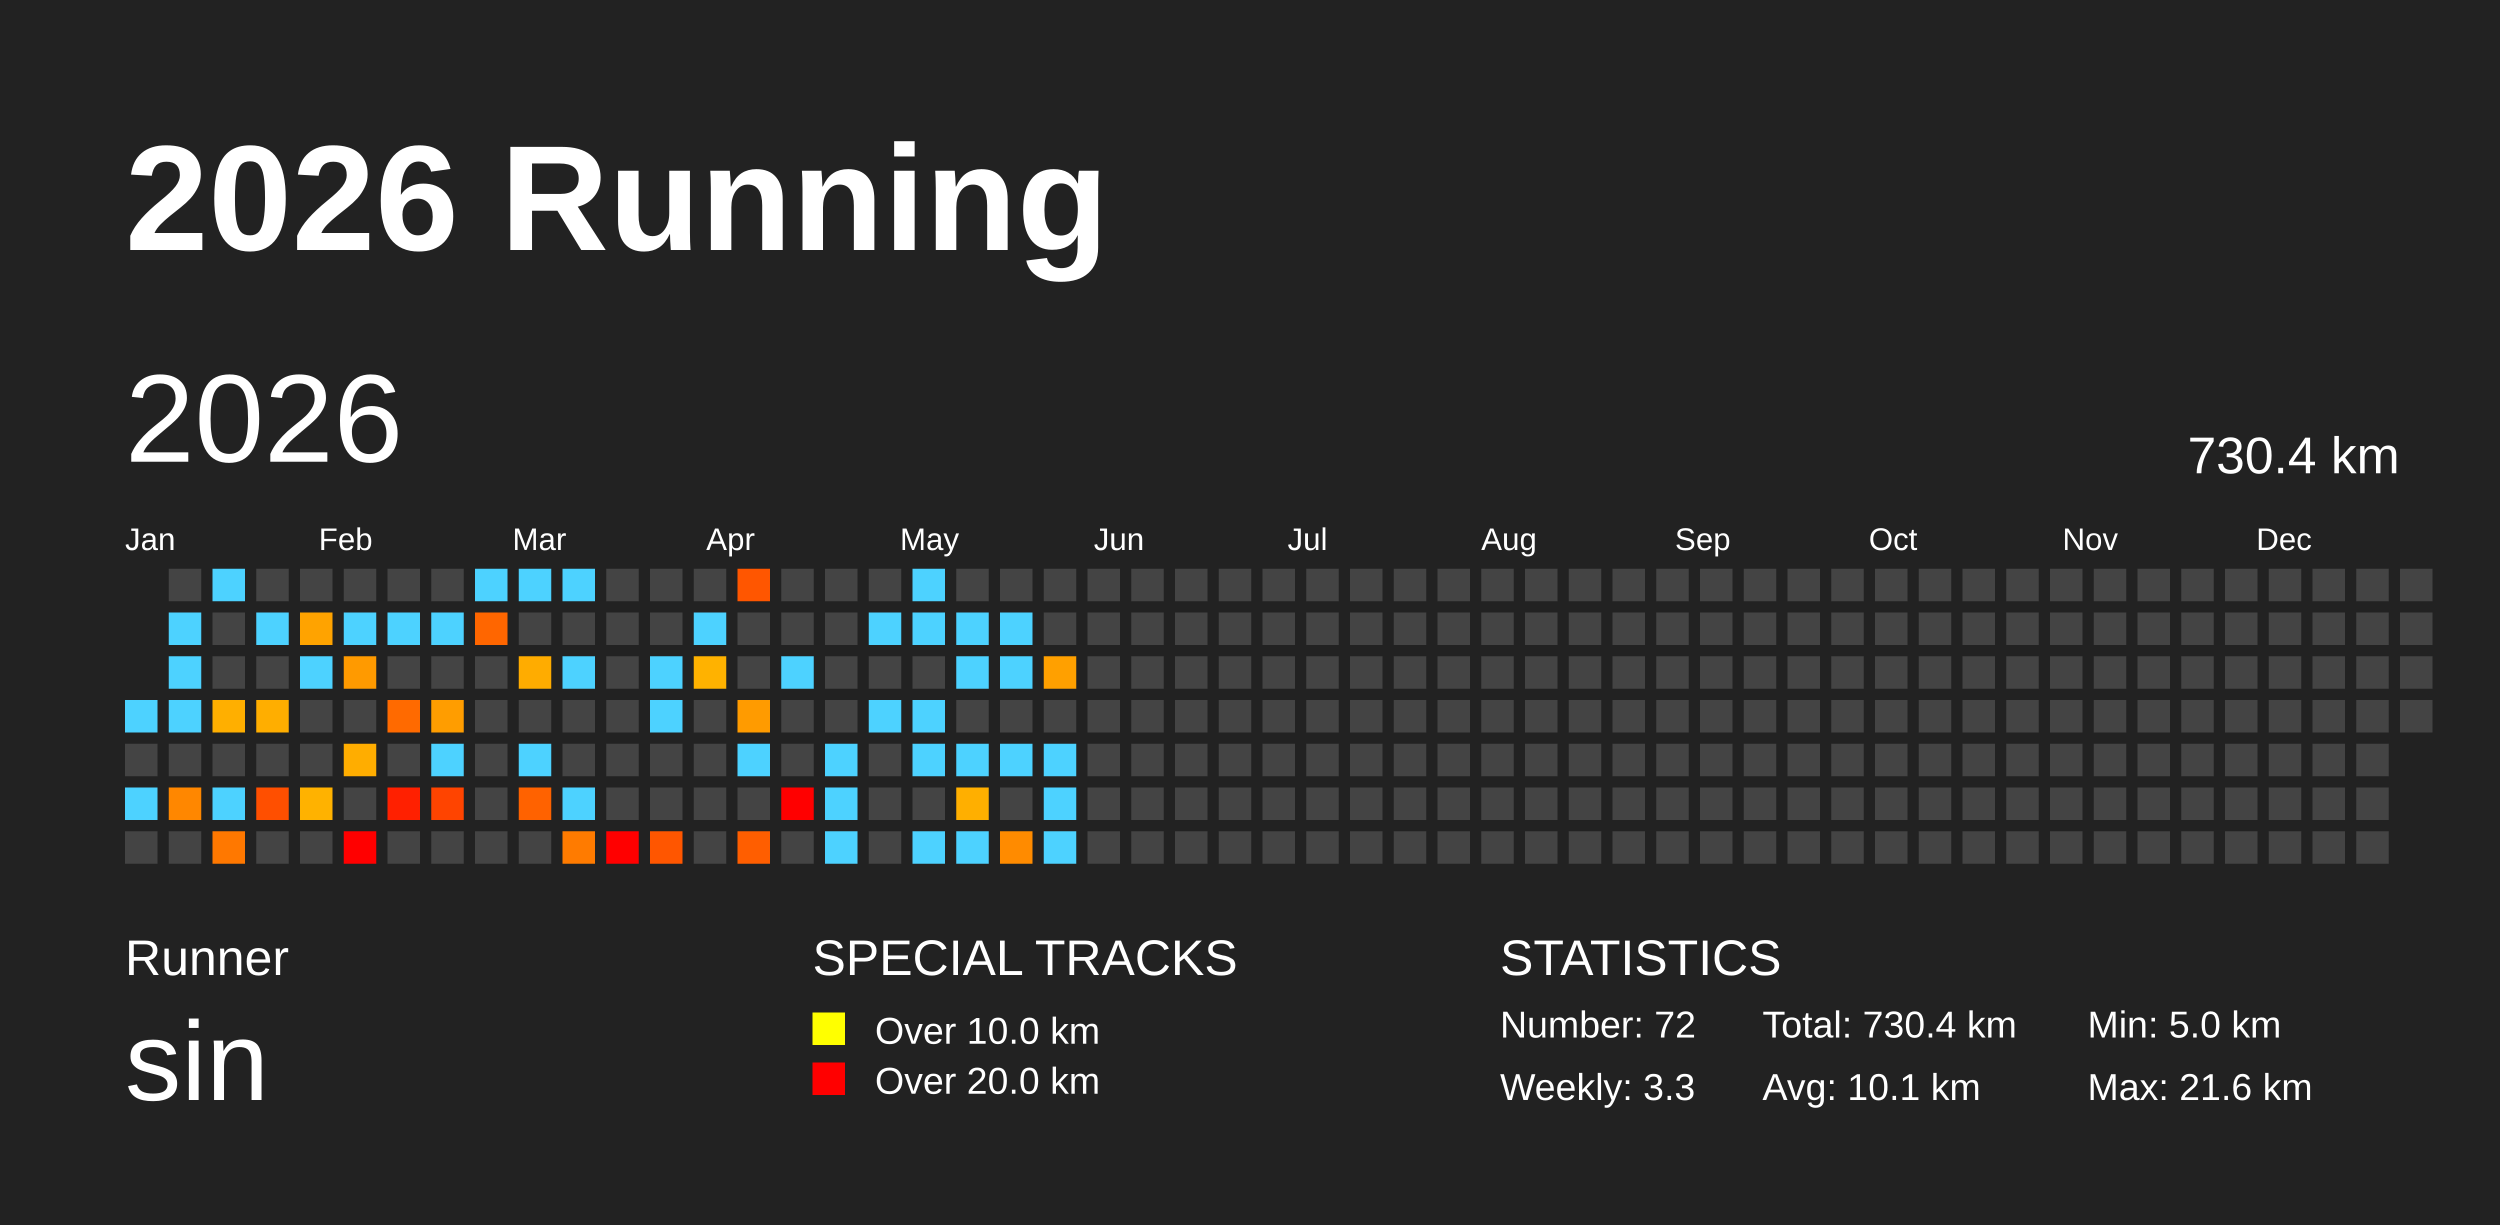
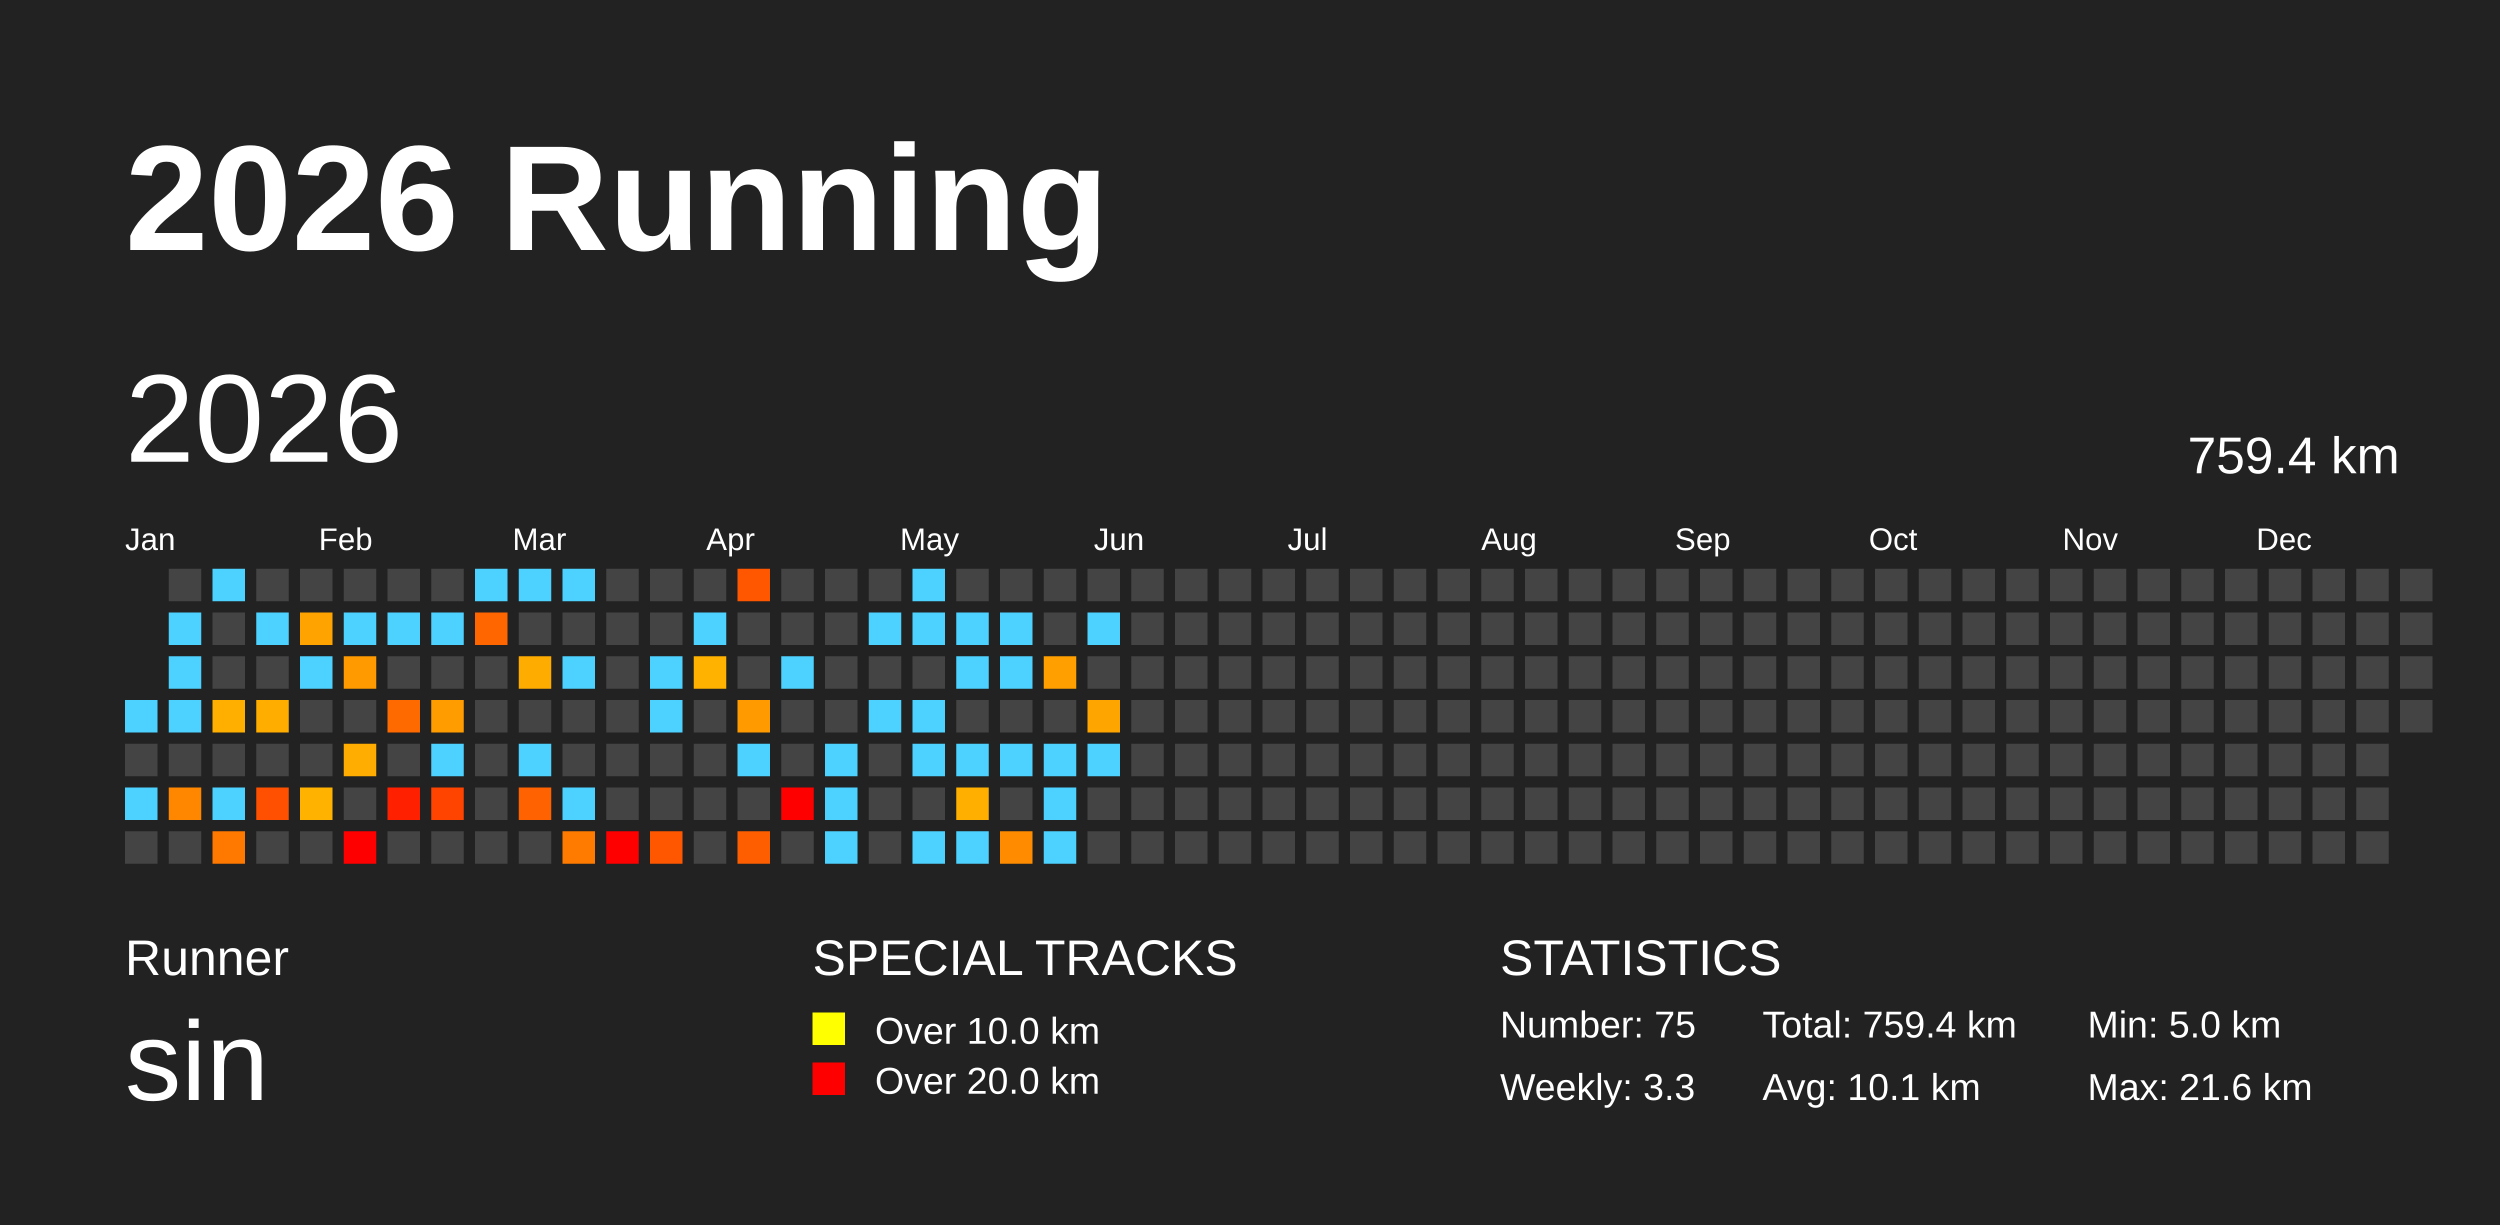
<svg xmlns="http://www.w3.org/2000/svg" baseProfile="full" height="98mm" version="1.1" viewBox="0,0,200,98" width="200mm">
  <defs />
  <rect fill="#222222" height="98" width="200" x="0" y="0" />
  <text fill="#FFFFFF" style="font-size:12px; font-family:Arial; font-weight:bold;" x="10" y="20">2026 Running</text>
  <text fill="#FFFFFF" style="font-size:4px; font-family:Arial" x="10" y="78">Runner</text>
  <text fill="#FFFFFF" style="font-size:9px; font-family:Arial" x="10" y="88">sin</text>
  <text fill="#FFFFFF" style="font-size:4px; font-family:Arial" x="65" y="78">SPECIAL TRACKS</text>
  <rect fill="yellow" height="2.6" width="2.6" x="65" y="81" />
  <text fill="#FFFFFF" style="font-size:3px; font-family:Arial" x="70" y="83.5">Over 10.0 km</text>
  <rect fill="red" height="2.6" width="2.6" x="65" y="85" />
  <text fill="#FFFFFF" style="font-size:3px; font-family:Arial" x="70" y="87.5">Over 20.0 km</text>
  <text fill="#FFFFFF" style="font-size:4px; font-family:Arial" x="120" y="78">STATISTICS</text>
-   <text fill="#FFFFFF" style="font-size:3px; font-family:Arial" x="120" y="83">Number: 72</text>
+   <text fill="#FFFFFF" style="font-size:3px; font-family:Arial" x="120" y="83">Number: 75</text>
  <text fill="#FFFFFF" style="font-size:3px; font-family:Arial" x="120" y="88">Weekly: 3.3</text>
-   <text fill="#FFFFFF" style="font-size:3px; font-family:Arial" x="141" y="83">Total: 730.4 km</text>
+   <text fill="#FFFFFF" style="font-size:3px; font-family:Arial" x="141" y="83">Total: 759.4 km</text>
  <text fill="#FFFFFF" style="font-size:3px; font-family:Arial" x="141" y="88">Avg: 10.1 km</text>
  <text fill="#FFFFFF" style="font-size:3px; font-family:Arial" x="167" y="83">Min: 5.0 km</text>
  <text fill="#FFFFFF" style="font-size:3px; font-family:Arial" x="167" y="88">Max: 21.6 km</text>
  <text dominant-baseline="hanging" fill="#FFFFFF" style="font-size:10.0px; font-family:Arial;" x="10" y="30">2026</text>
-   <text dominant-baseline="hanging" fill="#FFFFFF" style="font-size:4.125px; font-family:Arial;" x="175" y="35">730.4 km</text>
+   <text dominant-baseline="hanging" fill="#FFFFFF" style="font-size:4.125px; font-family:Arial;" x="175" y="35">759.4 km</text>
  <text fill="#FFFFFF" style="font-size:2.5px; font-family:Arial" x="10.0" y="44">Jan</text>
  <text fill="#FFFFFF" style="font-size:2.5px; font-family:Arial" x="25.5" y="44">Feb</text>
  <text fill="#FFFFFF" style="font-size:2.5px; font-family:Arial" x="41.0" y="44">Mar</text>
  <text fill="#FFFFFF" style="font-size:2.5px; font-family:Arial" x="56.5" y="44">Apr</text>
  <text fill="#FFFFFF" style="font-size:2.5px; font-family:Arial" x="72.0" y="44">May</text>
  <text fill="#FFFFFF" style="font-size:2.5px; font-family:Arial" x="87.5" y="44">Jun</text>
  <text fill="#FFFFFF" style="font-size:2.5px; font-family:Arial" x="103.0" y="44">Jul</text>
  <text fill="#FFFFFF" style="font-size:2.5px; font-family:Arial" x="118.5" y="44">Aug</text>
  <text fill="#FFFFFF" style="font-size:2.5px; font-family:Arial" x="134.0" y="44">Sep</text>
  <text fill="#FFFFFF" style="font-size:2.5px; font-family:Arial" x="149.5" y="44">Oct</text>
  <text fill="#FFFFFF" style="font-size:2.5px; font-family:Arial" x="165.0" y="44">Nov</text>
  <text fill="#FFFFFF" style="font-size:2.5px; font-family:Arial" x="180.5" y="44">Dec</text>
  <rect fill="#4dd2ff" height="2.6" width="2.6" x="10.0" y="56.0" />
  <rect fill="#444444" height="2.6" width="2.6" x="10.0" y="59.5" />
  <rect fill="#4dd2ff" height="2.6" width="2.6" x="10.0" y="63.0" />
  <rect fill="#444444" height="2.6" width="2.6" x="10.0" y="66.5" />
  <rect fill="#444444" height="2.6" width="2.6" x="13.5" y="45.5" />
  <rect fill="#4dd2ff" height="2.6" width="2.6" x="13.5" y="49.0" />
  <rect fill="#4dd2ff" height="2.6" width="2.6" x="13.5" y="52.5" />
  <rect fill="#4dd2ff" height="2.6" width="2.6" x="13.5" y="56.0" />
  <rect fill="#444444" height="2.6" width="2.6" x="13.5" y="59.5" />
  <rect fill="#ff8700" height="2.6" width="2.6" x="13.5" y="63.0" />
  <rect fill="#444444" height="2.6" width="2.6" x="13.5" y="66.5" />
  <rect fill="#4dd2ff" height="2.6" width="2.6" x="17.0" y="45.5" />
  <rect fill="#444444" height="2.6" width="2.6" x="17.0" y="49.0" />
  <rect fill="#444444" height="2.6" width="2.6" x="17.0" y="52.5" />
  <rect fill="#ffaf00" height="2.6" width="2.6" x="17.0" y="56.0" />
  <rect fill="#444444" height="2.6" width="2.6" x="17.0" y="59.5" />
  <rect fill="#4dd2ff" height="2.6" width="2.6" x="17.0" y="63.0" />
  <rect fill="#ff7800" height="2.6" width="2.6" x="17.0" y="66.5" />
  <rect fill="#444444" height="2.6" width="2.6" x="20.5" y="45.5" />
  <rect fill="#4dd2ff" height="2.6" width="2.6" x="20.5" y="49.0" />
  <rect fill="#444444" height="2.6" width="2.6" x="20.5" y="52.5" />
  <rect fill="#ffae00" height="2.6" width="2.6" x="20.5" y="56.0" />
  <rect fill="#444444" height="2.6" width="2.6" x="20.5" y="59.5" />
  <rect fill="#ff4f00" height="2.6" width="2.6" x="20.5" y="63.0" />
  <rect fill="#444444" height="2.6" width="2.6" x="20.5" y="66.5" />
  <rect fill="#444444" height="2.6" width="2.6" x="24.0" y="45.5" />
  <rect fill="#ffa300" height="2.6" width="2.6" x="24.0" y="49.0" />
  <rect fill="#4dd2ff" height="2.6" width="2.6" x="24.0" y="52.5" />
  <rect fill="#444444" height="2.6" width="2.6" x="24.0" y="56.0" />
  <rect fill="#444444" height="2.6" width="2.6" x="24.0" y="59.5" />
  <rect fill="#ffb200" height="2.6" width="2.6" x="24.0" y="63.0" />
  <rect fill="#444444" height="2.6" width="2.6" x="24.0" y="66.5" />
  <rect fill="#444444" height="2.6" width="2.6" x="27.5" y="45.5" />
  <rect fill="#4dd2ff" height="2.6" width="2.6" x="27.5" y="49.0" />
  <rect fill="#ff9a00" height="2.6" width="2.6" x="27.5" y="52.5" />
  <rect fill="#444444" height="2.6" width="2.6" x="27.5" y="56.0" />
  <rect fill="#ffad00" height="2.6" width="2.6" x="27.5" y="59.5" />
  <rect fill="#444444" height="2.6" width="2.6" x="27.5" y="63.0" />
  <rect fill="red" height="2.6" width="2.6" x="27.5" y="66.5" />
  <rect fill="#444444" height="2.6" width="2.6" x="31.0" y="45.5" />
  <rect fill="#4dd2ff" height="2.6" width="2.6" x="31.0" y="49.0" />
  <rect fill="#444444" height="2.6" width="2.6" x="31.0" y="52.5" />
  <rect fill="#ff6a00" height="2.6" width="2.6" x="31.0" y="56.0" />
  <rect fill="#444444" height="2.6" width="2.6" x="31.0" y="59.5" />
  <rect fill="#ff2000" height="2.6" width="2.6" x="31.0" y="63.0" />
  <rect fill="#444444" height="2.6" width="2.6" x="31.0" y="66.5" />
  <rect fill="#444444" height="2.6" width="2.6" x="34.5" y="45.5" />
  <rect fill="#4dd2ff" height="2.6" width="2.6" x="34.5" y="49.0" />
  <rect fill="#444444" height="2.6" width="2.6" x="34.5" y="52.5" />
  <rect fill="#ff9d00" height="2.6" width="2.6" x="34.5" y="56.0" />
  <rect fill="#4dd2ff" height="2.6" width="2.6" x="34.5" y="59.5" />
  <rect fill="#ff4400" height="2.6" width="2.6" x="34.5" y="63.0" />
  <rect fill="#444444" height="2.6" width="2.6" x="34.5" y="66.5" />
  <rect fill="#4dd2ff" height="2.6" width="2.6" x="38.0" y="45.5" />
  <rect fill="#ff6600" height="2.6" width="2.6" x="38.0" y="49.0" />
  <rect fill="#444444" height="2.6" width="2.6" x="38.0" y="52.5" />
  <rect fill="#444444" height="2.6" width="2.6" x="38.0" y="56.0" />
  <rect fill="#444444" height="2.6" width="2.6" x="38.0" y="59.5" />
  <rect fill="#444444" height="2.6" width="2.6" x="38.0" y="63.0" />
  <rect fill="#444444" height="2.6" width="2.6" x="38.0" y="66.5" />
  <rect fill="#4dd2ff" height="2.6" width="2.6" x="41.5" y="45.5" />
  <rect fill="#444444" height="2.6" width="2.6" x="41.5" y="49.0" />
  <rect fill="#ffac00" height="2.6" width="2.6" x="41.5" y="52.5" />
  <rect fill="#444444" height="2.6" width="2.6" x="41.5" y="56.0" />
  <rect fill="#4dd2ff" height="2.6" width="2.6" x="41.5" y="59.5" />
  <rect fill="#ff6200" height="2.6" width="2.6" x="41.5" y="63.0" />
  <rect fill="#444444" height="2.6" width="2.6" x="41.5" y="66.5" />
  <rect fill="#4dd2ff" height="2.6" width="2.6" x="45.0" y="45.5" />
  <rect fill="#444444" height="2.6" width="2.6" x="45.0" y="49.0" />
  <rect fill="#4dd2ff" height="2.6" width="2.6" x="45.0" y="52.5" />
  <rect fill="#444444" height="2.6" width="2.6" x="45.0" y="56.0" />
  <rect fill="#444444" height="2.6" width="2.6" x="45.0" y="59.5" />
  <rect fill="#4dd2ff" height="2.6" width="2.6" x="45.0" y="63.0" />
  <rect fill="#ff7b00" height="2.6" width="2.6" x="45.0" y="66.5" />
  <rect fill="#444444" height="2.6" width="2.6" x="48.5" y="45.5" />
  <rect fill="#444444" height="2.6" width="2.6" x="48.5" y="49.0" />
  <rect fill="#444444" height="2.6" width="2.6" x="48.5" y="52.5" />
  <rect fill="#444444" height="2.6" width="2.6" x="48.5" y="56.0" />
  <rect fill="#444444" height="2.6" width="2.6" x="48.5" y="59.5" />
  <rect fill="#444444" height="2.6" width="2.6" x="48.5" y="63.0" />
  <rect fill="red" height="2.6" width="2.6" x="48.5" y="66.5" />
  <rect fill="#444444" height="2.6" width="2.6" x="52.0" y="45.5" />
  <rect fill="#444444" height="2.6" width="2.6" x="52.0" y="49.0" />
  <rect fill="#4dd2ff" height="2.6" width="2.6" x="52.0" y="52.5" />
  <rect fill="#4dd2ff" height="2.6" width="2.6" x="52.0" y="56.0" />
  <rect fill="#444444" height="2.6" width="2.6" x="52.0" y="59.5" />
  <rect fill="#444444" height="2.6" width="2.6" x="52.0" y="63.0" />
  <rect fill="#ff5600" height="2.6" width="2.6" x="52.0" y="66.5" />
  <rect fill="#444444" height="2.6" width="2.6" x="55.5" y="45.5" />
  <rect fill="#4dd2ff" height="2.6" width="2.6" x="55.5" y="49.0" />
  <rect fill="#ffb200" height="2.6" width="2.6" x="55.5" y="52.5" />
  <rect fill="#444444" height="2.6" width="2.6" x="55.5" y="56.0" />
  <rect fill="#444444" height="2.6" width="2.6" x="55.5" y="59.5" />
  <rect fill="#444444" height="2.6" width="2.6" x="55.5" y="63.0" />
  <rect fill="#444444" height="2.6" width="2.6" x="55.5" y="66.5" />
  <rect fill="#ff5600" height="2.6" width="2.6" x="59.0" y="45.5" />
  <rect fill="#444444" height="2.6" width="2.6" x="59.0" y="49.0" />
  <rect fill="#444444" height="2.6" width="2.6" x="59.0" y="52.5" />
  <rect fill="#ff9b00" height="2.6" width="2.6" x="59.0" y="56.0" />
  <rect fill="#4dd2ff" height="2.6" width="2.6" x="59.0" y="59.5" />
  <rect fill="#444444" height="2.6" width="2.6" x="59.0" y="63.0" />
  <rect fill="#ff5e00" height="2.6" width="2.6" x="59.0" y="66.5" />
  <rect fill="#444444" height="2.6" width="2.6" x="62.5" y="45.5" />
  <rect fill="#444444" height="2.6" width="2.6" x="62.5" y="49.0" />
  <rect fill="#4dd2ff" height="2.6" width="2.6" x="62.5" y="52.5" />
  <rect fill="#444444" height="2.6" width="2.6" x="62.5" y="56.0" />
  <rect fill="#444444" height="2.6" width="2.6" x="62.5" y="59.5" />
  <rect fill="red" height="2.6" width="2.6" x="62.5" y="63.0" />
  <rect fill="#444444" height="2.6" width="2.6" x="62.5" y="66.5" />
  <rect fill="#444444" height="2.6" width="2.6" x="66.0" y="45.5" />
  <rect fill="#444444" height="2.6" width="2.6" x="66.0" y="49.0" />
  <rect fill="#444444" height="2.6" width="2.6" x="66.0" y="52.5" />
  <rect fill="#444444" height="2.6" width="2.6" x="66.0" y="56.0" />
  <rect fill="#4dd2ff" height="2.6" width="2.6" x="66.0" y="59.5" />
  <rect fill="#4dd2ff" height="2.6" width="2.6" x="66.0" y="63.0" />
  <rect fill="#4dd2ff" height="2.6" width="2.6" x="66.0" y="66.5" />
  <rect fill="#444444" height="2.6" width="2.6" x="69.5" y="45.5" />
  <rect fill="#4dd2ff" height="2.6" width="2.6" x="69.5" y="49.0" />
  <rect fill="#444444" height="2.6" width="2.6" x="69.5" y="52.5" />
  <rect fill="#4dd2ff" height="2.6" width="2.6" x="69.5" y="56.0" />
  <rect fill="#444444" height="2.6" width="2.6" x="69.5" y="59.5" />
  <rect fill="#444444" height="2.6" width="2.6" x="69.5" y="63.0" />
  <rect fill="#444444" height="2.6" width="2.6" x="69.5" y="66.5" />
  <rect fill="#4dd2ff" height="2.6" width="2.6" x="73.0" y="45.5" />
  <rect fill="#4dd2ff" height="2.6" width="2.6" x="73.0" y="49.0" />
  <rect fill="#444444" height="2.6" width="2.6" x="73.0" y="52.5" />
  <rect fill="#4dd2ff" height="2.6" width="2.6" x="73.0" y="56.0" />
  <rect fill="#4dd2ff" height="2.6" width="2.6" x="73.0" y="59.5" />
  <rect fill="#444444" height="2.6" width="2.6" x="73.0" y="63.0" />
  <rect fill="#4dd2ff" height="2.6" width="2.6" x="73.0" y="66.5" />
  <rect fill="#444444" height="2.6" width="2.6" x="76.5" y="45.5" />
  <rect fill="#4dd2ff" height="2.6" width="2.6" x="76.5" y="49.0" />
  <rect fill="#4dd2ff" height="2.6" width="2.6" x="76.5" y="52.5" />
  <rect fill="#444444" height="2.6" width="2.6" x="76.5" y="56.0" />
  <rect fill="#4dd2ff" height="2.6" width="2.6" x="76.5" y="59.5" />
  <rect fill="#ffaf00" height="2.6" width="2.6" x="76.5" y="63.0" />
  <rect fill="#4dd2ff" height="2.6" width="2.6" x="76.5" y="66.5" />
  <rect fill="#444444" height="2.6" width="2.6" x="80.0" y="45.5" />
  <rect fill="#4dd2ff" height="2.6" width="2.6" x="80.0" y="49.0" />
  <rect fill="#4dd2ff" height="2.6" width="2.6" x="80.0" y="52.5" />
  <rect fill="#444444" height="2.6" width="2.6" x="80.0" y="56.0" />
  <rect fill="#4dd2ff" height="2.6" width="2.6" x="80.0" y="59.5" />
  <rect fill="#444444" height="2.6" width="2.6" x="80.0" y="63.0" />
  <rect fill="#ff8b00" height="2.6" width="2.6" x="80.0" y="66.5" />
  <rect fill="#444444" height="2.6" width="2.6" x="83.5" y="45.5" />
  <rect fill="#444444" height="2.6" width="2.6" x="83.5" y="49.0" />
  <rect fill="#ffa000" height="2.6" width="2.6" x="83.5" y="52.5" />
  <rect fill="#444444" height="2.6" width="2.6" x="83.5" y="56.0" />
  <rect fill="#4dd2ff" height="2.6" width="2.6" x="83.5" y="59.5" />
  <rect fill="#4dd2ff" height="2.6" width="2.6" x="83.5" y="63.0" />
  <rect fill="#4dd2ff" height="2.6" width="2.6" x="83.5" y="66.5" />
  <rect fill="#444444" height="2.6" width="2.6" x="87.0" y="45.5" />
-   <rect fill="#444444" height="2.6" width="2.6" x="87.0" y="49.0" />
+   <rect fill="#4dd2ff" height="2.6" width="2.6" x="87.0" y="49.0" />
  <rect fill="#444444" height="2.6" width="2.6" x="87.0" y="52.5" />
-   <rect fill="#444444" height="2.6" width="2.6" x="87.0" y="56.0" />
-   <rect fill="#444444" height="2.6" width="2.6" x="87.0" y="59.5" />
+   <rect fill="#ffa500" height="2.6" width="2.6" x="87.0" y="56.0" />
+   <rect fill="#4dd2ff" height="2.6" width="2.6" x="87.0" y="59.5" />
  <rect fill="#444444" height="2.6" width="2.6" x="87.0" y="63.0" />
  <rect fill="#444444" height="2.6" width="2.6" x="87.0" y="66.5" />
  <rect fill="#444444" height="2.6" width="2.6" x="90.5" y="45.5" />
  <rect fill="#444444" height="2.6" width="2.6" x="90.5" y="49.0" />
  <rect fill="#444444" height="2.6" width="2.6" x="90.5" y="52.5" />
  <rect fill="#444444" height="2.6" width="2.6" x="90.5" y="56.0" />
  <rect fill="#444444" height="2.6" width="2.6" x="90.5" y="59.5" />
  <rect fill="#444444" height="2.6" width="2.6" x="90.5" y="63.0" />
  <rect fill="#444444" height="2.6" width="2.6" x="90.5" y="66.5" />
  <rect fill="#444444" height="2.6" width="2.6" x="94.0" y="45.5" />
  <rect fill="#444444" height="2.6" width="2.6" x="94.0" y="49.0" />
  <rect fill="#444444" height="2.6" width="2.6" x="94.0" y="52.5" />
  <rect fill="#444444" height="2.6" width="2.6" x="94.0" y="56.0" />
  <rect fill="#444444" height="2.6" width="2.6" x="94.0" y="59.5" />
  <rect fill="#444444" height="2.6" width="2.6" x="94.0" y="63.0" />
  <rect fill="#444444" height="2.6" width="2.6" x="94.0" y="66.5" />
  <rect fill="#444444" height="2.6" width="2.6" x="97.5" y="45.5" />
  <rect fill="#444444" height="2.6" width="2.6" x="97.5" y="49.0" />
  <rect fill="#444444" height="2.6" width="2.6" x="97.5" y="52.5" />
  <rect fill="#444444" height="2.6" width="2.6" x="97.5" y="56.0" />
  <rect fill="#444444" height="2.6" width="2.6" x="97.5" y="59.5" />
  <rect fill="#444444" height="2.6" width="2.6" x="97.5" y="63.0" />
  <rect fill="#444444" height="2.6" width="2.6" x="97.5" y="66.5" />
  <rect fill="#444444" height="2.6" width="2.6" x="101.0" y="45.5" />
  <rect fill="#444444" height="2.6" width="2.6" x="101.0" y="49.0" />
  <rect fill="#444444" height="2.6" width="2.6" x="101.0" y="52.5" />
  <rect fill="#444444" height="2.6" width="2.6" x="101.0" y="56.0" />
  <rect fill="#444444" height="2.6" width="2.6" x="101.0" y="59.5" />
  <rect fill="#444444" height="2.6" width="2.6" x="101.0" y="63.0" />
  <rect fill="#444444" height="2.6" width="2.6" x="101.0" y="66.5" />
  <rect fill="#444444" height="2.6" width="2.6" x="104.5" y="45.5" />
  <rect fill="#444444" height="2.6" width="2.6" x="104.5" y="49.0" />
  <rect fill="#444444" height="2.6" width="2.6" x="104.5" y="52.5" />
  <rect fill="#444444" height="2.6" width="2.6" x="104.5" y="56.0" />
  <rect fill="#444444" height="2.6" width="2.6" x="104.5" y="59.5" />
  <rect fill="#444444" height="2.6" width="2.6" x="104.5" y="63.0" />
  <rect fill="#444444" height="2.6" width="2.6" x="104.5" y="66.5" />
  <rect fill="#444444" height="2.6" width="2.6" x="108.0" y="45.5" />
  <rect fill="#444444" height="2.6" width="2.6" x="108.0" y="49.0" />
  <rect fill="#444444" height="2.6" width="2.6" x="108.0" y="52.5" />
  <rect fill="#444444" height="2.6" width="2.6" x="108.0" y="56.0" />
  <rect fill="#444444" height="2.6" width="2.6" x="108.0" y="59.5" />
  <rect fill="#444444" height="2.6" width="2.6" x="108.0" y="63.0" />
  <rect fill="#444444" height="2.6" width="2.6" x="108.0" y="66.5" />
  <rect fill="#444444" height="2.6" width="2.6" x="111.5" y="45.5" />
  <rect fill="#444444" height="2.6" width="2.6" x="111.5" y="49.0" />
  <rect fill="#444444" height="2.6" width="2.6" x="111.5" y="52.5" />
  <rect fill="#444444" height="2.6" width="2.6" x="111.5" y="56.0" />
  <rect fill="#444444" height="2.6" width="2.6" x="111.5" y="59.5" />
  <rect fill="#444444" height="2.6" width="2.6" x="111.5" y="63.0" />
  <rect fill="#444444" height="2.6" width="2.6" x="111.5" y="66.5" />
  <rect fill="#444444" height="2.6" width="2.6" x="115.0" y="45.5" />
  <rect fill="#444444" height="2.6" width="2.6" x="115.0" y="49.0" />
  <rect fill="#444444" height="2.6" width="2.6" x="115.0" y="52.5" />
  <rect fill="#444444" height="2.6" width="2.6" x="115.0" y="56.0" />
  <rect fill="#444444" height="2.6" width="2.6" x="115.0" y="59.5" />
  <rect fill="#444444" height="2.6" width="2.6" x="115.0" y="63.0" />
  <rect fill="#444444" height="2.6" width="2.6" x="115.0" y="66.5" />
  <rect fill="#444444" height="2.6" width="2.6" x="118.5" y="45.5" />
  <rect fill="#444444" height="2.6" width="2.6" x="118.5" y="49.0" />
  <rect fill="#444444" height="2.6" width="2.6" x="118.5" y="52.5" />
  <rect fill="#444444" height="2.6" width="2.6" x="118.5" y="56.0" />
  <rect fill="#444444" height="2.6" width="2.6" x="118.5" y="59.5" />
  <rect fill="#444444" height="2.6" width="2.6" x="118.5" y="63.0" />
  <rect fill="#444444" height="2.6" width="2.6" x="118.5" y="66.5" />
  <rect fill="#444444" height="2.6" width="2.6" x="122.0" y="45.5" />
  <rect fill="#444444" height="2.6" width="2.6" x="122.0" y="49.0" />
  <rect fill="#444444" height="2.6" width="2.6" x="122.0" y="52.5" />
  <rect fill="#444444" height="2.6" width="2.6" x="122.0" y="56.0" />
  <rect fill="#444444" height="2.6" width="2.6" x="122.0" y="59.5" />
  <rect fill="#444444" height="2.6" width="2.6" x="122.0" y="63.0" />
  <rect fill="#444444" height="2.6" width="2.6" x="122.0" y="66.5" />
  <rect fill="#444444" height="2.6" width="2.6" x="125.5" y="45.5" />
  <rect fill="#444444" height="2.6" width="2.6" x="125.5" y="49.0" />
  <rect fill="#444444" height="2.6" width="2.6" x="125.5" y="52.5" />
  <rect fill="#444444" height="2.6" width="2.6" x="125.5" y="56.0" />
  <rect fill="#444444" height="2.6" width="2.6" x="125.5" y="59.5" />
  <rect fill="#444444" height="2.6" width="2.6" x="125.5" y="63.0" />
  <rect fill="#444444" height="2.6" width="2.6" x="125.5" y="66.5" />
  <rect fill="#444444" height="2.6" width="2.6" x="129.0" y="45.5" />
  <rect fill="#444444" height="2.6" width="2.6" x="129.0" y="49.0" />
  <rect fill="#444444" height="2.6" width="2.6" x="129.0" y="52.5" />
  <rect fill="#444444" height="2.6" width="2.6" x="129.0" y="56.0" />
  <rect fill="#444444" height="2.6" width="2.6" x="129.0" y="59.5" />
  <rect fill="#444444" height="2.6" width="2.6" x="129.0" y="63.0" />
  <rect fill="#444444" height="2.6" width="2.6" x="129.0" y="66.5" />
  <rect fill="#444444" height="2.6" width="2.6" x="132.5" y="45.5" />
  <rect fill="#444444" height="2.6" width="2.6" x="132.5" y="49.0" />
  <rect fill="#444444" height="2.6" width="2.6" x="132.5" y="52.5" />
  <rect fill="#444444" height="2.6" width="2.6" x="132.5" y="56.0" />
  <rect fill="#444444" height="2.6" width="2.6" x="132.5" y="59.5" />
  <rect fill="#444444" height="2.6" width="2.6" x="132.5" y="63.0" />
  <rect fill="#444444" height="2.6" width="2.6" x="132.5" y="66.5" />
  <rect fill="#444444" height="2.6" width="2.6" x="136.0" y="45.5" />
  <rect fill="#444444" height="2.6" width="2.6" x="136.0" y="49.0" />
  <rect fill="#444444" height="2.6" width="2.6" x="136.0" y="52.5" />
  <rect fill="#444444" height="2.6" width="2.6" x="136.0" y="56.0" />
  <rect fill="#444444" height="2.6" width="2.6" x="136.0" y="59.5" />
  <rect fill="#444444" height="2.6" width="2.6" x="136.0" y="63.0" />
  <rect fill="#444444" height="2.6" width="2.6" x="136.0" y="66.5" />
  <rect fill="#444444" height="2.6" width="2.6" x="139.5" y="45.5" />
  <rect fill="#444444" height="2.6" width="2.6" x="139.5" y="49.0" />
  <rect fill="#444444" height="2.6" width="2.6" x="139.5" y="52.5" />
  <rect fill="#444444" height="2.6" width="2.6" x="139.5" y="56.0" />
  <rect fill="#444444" height="2.6" width="2.6" x="139.5" y="59.5" />
  <rect fill="#444444" height="2.6" width="2.6" x="139.5" y="63.0" />
  <rect fill="#444444" height="2.6" width="2.6" x="139.5" y="66.5" />
  <rect fill="#444444" height="2.6" width="2.6" x="143.0" y="45.5" />
  <rect fill="#444444" height="2.6" width="2.6" x="143.0" y="49.0" />
  <rect fill="#444444" height="2.6" width="2.6" x="143.0" y="52.5" />
  <rect fill="#444444" height="2.6" width="2.6" x="143.0" y="56.0" />
  <rect fill="#444444" height="2.6" width="2.6" x="143.0" y="59.5" />
  <rect fill="#444444" height="2.6" width="2.6" x="143.0" y="63.0" />
  <rect fill="#444444" height="2.6" width="2.6" x="143.0" y="66.5" />
  <rect fill="#444444" height="2.6" width="2.6" x="146.5" y="45.5" />
  <rect fill="#444444" height="2.6" width="2.6" x="146.5" y="49.0" />
  <rect fill="#444444" height="2.6" width="2.6" x="146.5" y="52.5" />
  <rect fill="#444444" height="2.6" width="2.6" x="146.5" y="56.0" />
  <rect fill="#444444" height="2.6" width="2.6" x="146.5" y="59.5" />
  <rect fill="#444444" height="2.6" width="2.6" x="146.5" y="63.0" />
  <rect fill="#444444" height="2.6" width="2.6" x="146.5" y="66.5" />
  <rect fill="#444444" height="2.6" width="2.6" x="150.0" y="45.5" />
  <rect fill="#444444" height="2.6" width="2.6" x="150.0" y="49.0" />
  <rect fill="#444444" height="2.6" width="2.6" x="150.0" y="52.5" />
  <rect fill="#444444" height="2.6" width="2.6" x="150.0" y="56.0" />
  <rect fill="#444444" height="2.6" width="2.6" x="150.0" y="59.5" />
  <rect fill="#444444" height="2.6" width="2.6" x="150.0" y="63.0" />
  <rect fill="#444444" height="2.6" width="2.6" x="150.0" y="66.5" />
  <rect fill="#444444" height="2.6" width="2.6" x="153.5" y="45.5" />
  <rect fill="#444444" height="2.6" width="2.6" x="153.5" y="49.0" />
  <rect fill="#444444" height="2.6" width="2.6" x="153.5" y="52.5" />
  <rect fill="#444444" height="2.6" width="2.6" x="153.5" y="56.0" />
  <rect fill="#444444" height="2.6" width="2.6" x="153.5" y="59.5" />
  <rect fill="#444444" height="2.6" width="2.6" x="153.5" y="63.0" />
  <rect fill="#444444" height="2.6" width="2.6" x="153.5" y="66.5" />
  <rect fill="#444444" height="2.6" width="2.6" x="157.0" y="45.5" />
  <rect fill="#444444" height="2.6" width="2.6" x="157.0" y="49.0" />
  <rect fill="#444444" height="2.6" width="2.6" x="157.0" y="52.5" />
  <rect fill="#444444" height="2.6" width="2.6" x="157.0" y="56.0" />
  <rect fill="#444444" height="2.6" width="2.6" x="157.0" y="59.5" />
  <rect fill="#444444" height="2.6" width="2.6" x="157.0" y="63.0" />
  <rect fill="#444444" height="2.6" width="2.6" x="157.0" y="66.5" />
  <rect fill="#444444" height="2.6" width="2.6" x="160.5" y="45.5" />
  <rect fill="#444444" height="2.6" width="2.6" x="160.5" y="49.0" />
  <rect fill="#444444" height="2.6" width="2.6" x="160.5" y="52.5" />
  <rect fill="#444444" height="2.6" width="2.6" x="160.5" y="56.0" />
  <rect fill="#444444" height="2.6" width="2.6" x="160.5" y="59.5" />
  <rect fill="#444444" height="2.6" width="2.6" x="160.5" y="63.0" />
  <rect fill="#444444" height="2.6" width="2.6" x="160.5" y="66.5" />
  <rect fill="#444444" height="2.6" width="2.6" x="164.0" y="45.5" />
  <rect fill="#444444" height="2.6" width="2.6" x="164.0" y="49.0" />
  <rect fill="#444444" height="2.6" width="2.6" x="164.0" y="52.5" />
  <rect fill="#444444" height="2.6" width="2.6" x="164.0" y="56.0" />
  <rect fill="#444444" height="2.6" width="2.6" x="164.0" y="59.5" />
  <rect fill="#444444" height="2.6" width="2.6" x="164.0" y="63.0" />
  <rect fill="#444444" height="2.6" width="2.6" x="164.0" y="66.5" />
  <rect fill="#444444" height="2.6" width="2.6" x="167.5" y="45.5" />
  <rect fill="#444444" height="2.6" width="2.6" x="167.5" y="49.0" />
  <rect fill="#444444" height="2.6" width="2.6" x="167.5" y="52.5" />
  <rect fill="#444444" height="2.6" width="2.6" x="167.5" y="56.0" />
  <rect fill="#444444" height="2.6" width="2.6" x="167.5" y="59.5" />
  <rect fill="#444444" height="2.6" width="2.6" x="167.5" y="63.0" />
  <rect fill="#444444" height="2.6" width="2.6" x="167.5" y="66.5" />
  <rect fill="#444444" height="2.6" width="2.6" x="171.0" y="45.5" />
  <rect fill="#444444" height="2.6" width="2.6" x="171.0" y="49.0" />
  <rect fill="#444444" height="2.6" width="2.6" x="171.0" y="52.5" />
  <rect fill="#444444" height="2.6" width="2.6" x="171.0" y="56.0" />
  <rect fill="#444444" height="2.6" width="2.6" x="171.0" y="59.5" />
  <rect fill="#444444" height="2.6" width="2.6" x="171.0" y="63.0" />
  <rect fill="#444444" height="2.6" width="2.6" x="171.0" y="66.5" />
  <rect fill="#444444" height="2.6" width="2.6" x="174.5" y="45.5" />
  <rect fill="#444444" height="2.6" width="2.6" x="174.5" y="49.0" />
  <rect fill="#444444" height="2.6" width="2.6" x="174.5" y="52.5" />
  <rect fill="#444444" height="2.6" width="2.6" x="174.5" y="56.0" />
  <rect fill="#444444" height="2.6" width="2.6" x="174.5" y="59.5" />
  <rect fill="#444444" height="2.6" width="2.6" x="174.5" y="63.0" />
  <rect fill="#444444" height="2.6" width="2.6" x="174.5" y="66.5" />
  <rect fill="#444444" height="2.6" width="2.6" x="178.0" y="45.5" />
  <rect fill="#444444" height="2.6" width="2.6" x="178.0" y="49.0" />
  <rect fill="#444444" height="2.6" width="2.6" x="178.0" y="52.5" />
  <rect fill="#444444" height="2.6" width="2.6" x="178.0" y="56.0" />
  <rect fill="#444444" height="2.6" width="2.6" x="178.0" y="59.5" />
  <rect fill="#444444" height="2.6" width="2.6" x="178.0" y="63.0" />
  <rect fill="#444444" height="2.6" width="2.6" x="178.0" y="66.5" />
  <rect fill="#444444" height="2.6" width="2.6" x="181.5" y="45.5" />
  <rect fill="#444444" height="2.6" width="2.6" x="181.5" y="49.0" />
  <rect fill="#444444" height="2.6" width="2.6" x="181.5" y="52.5" />
  <rect fill="#444444" height="2.6" width="2.6" x="181.5" y="56.0" />
  <rect fill="#444444" height="2.6" width="2.6" x="181.5" y="59.5" />
  <rect fill="#444444" height="2.6" width="2.6" x="181.5" y="63.0" />
  <rect fill="#444444" height="2.6" width="2.6" x="181.5" y="66.5" />
  <rect fill="#444444" height="2.6" width="2.6" x="185.0" y="45.5" />
  <rect fill="#444444" height="2.6" width="2.6" x="185.0" y="49.0" />
  <rect fill="#444444" height="2.6" width="2.6" x="185.0" y="52.5" />
  <rect fill="#444444" height="2.6" width="2.6" x="185.0" y="56.0" />
  <rect fill="#444444" height="2.6" width="2.6" x="185.0" y="59.5" />
  <rect fill="#444444" height="2.6" width="2.6" x="185.0" y="63.0" />
  <rect fill="#444444" height="2.6" width="2.6" x="185.0" y="66.5" />
  <rect fill="#444444" height="2.6" width="2.6" x="188.5" y="45.5" />
  <rect fill="#444444" height="2.6" width="2.6" x="188.5" y="49.0" />
  <rect fill="#444444" height="2.6" width="2.6" x="188.5" y="52.5" />
  <rect fill="#444444" height="2.6" width="2.6" x="188.5" y="56.0" />
  <rect fill="#444444" height="2.6" width="2.6" x="188.5" y="59.5" />
  <rect fill="#444444" height="2.6" width="2.6" x="188.5" y="63.0" />
  <rect fill="#444444" height="2.6" width="2.6" x="188.5" y="66.5" />
  <rect fill="#444444" height="2.6" width="2.6" x="192.0" y="45.5" />
  <rect fill="#444444" height="2.6" width="2.6" x="192.0" y="49.0" />
  <rect fill="#444444" height="2.6" width="2.6" x="192.0" y="52.5" />
  <rect fill="#444444" height="2.6" width="2.6" x="192.0" y="56.0" />
</svg>
